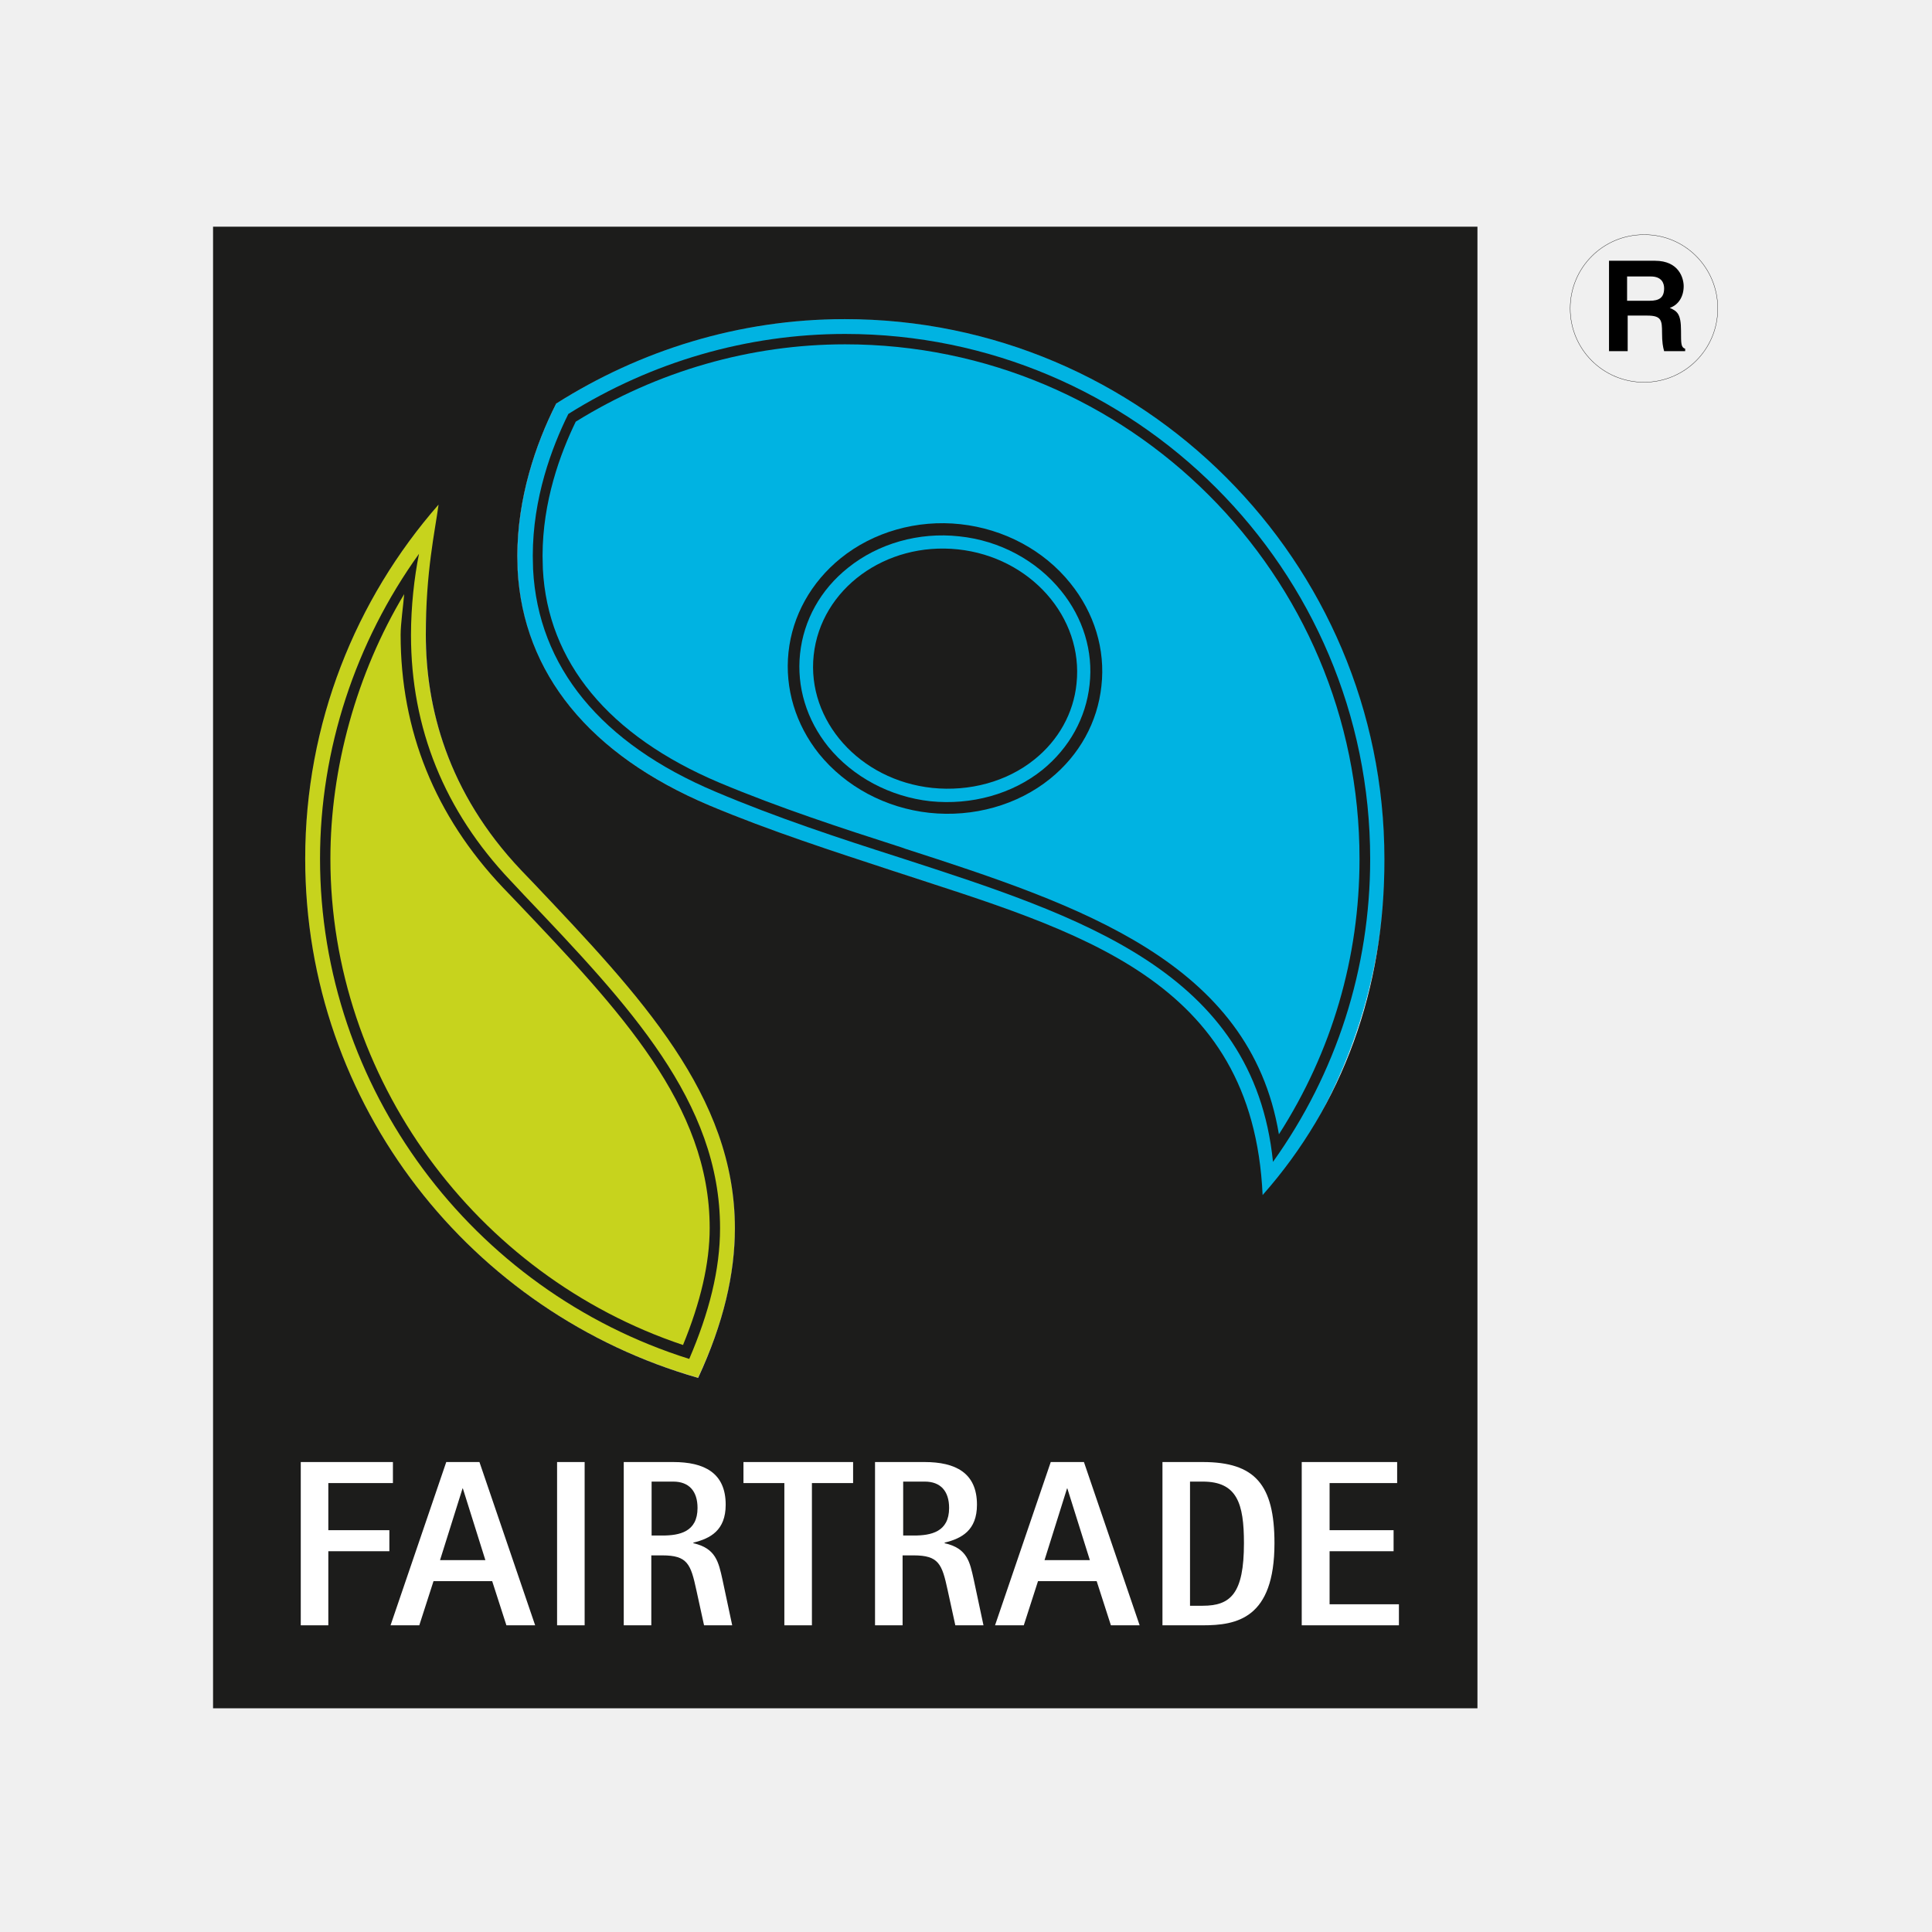
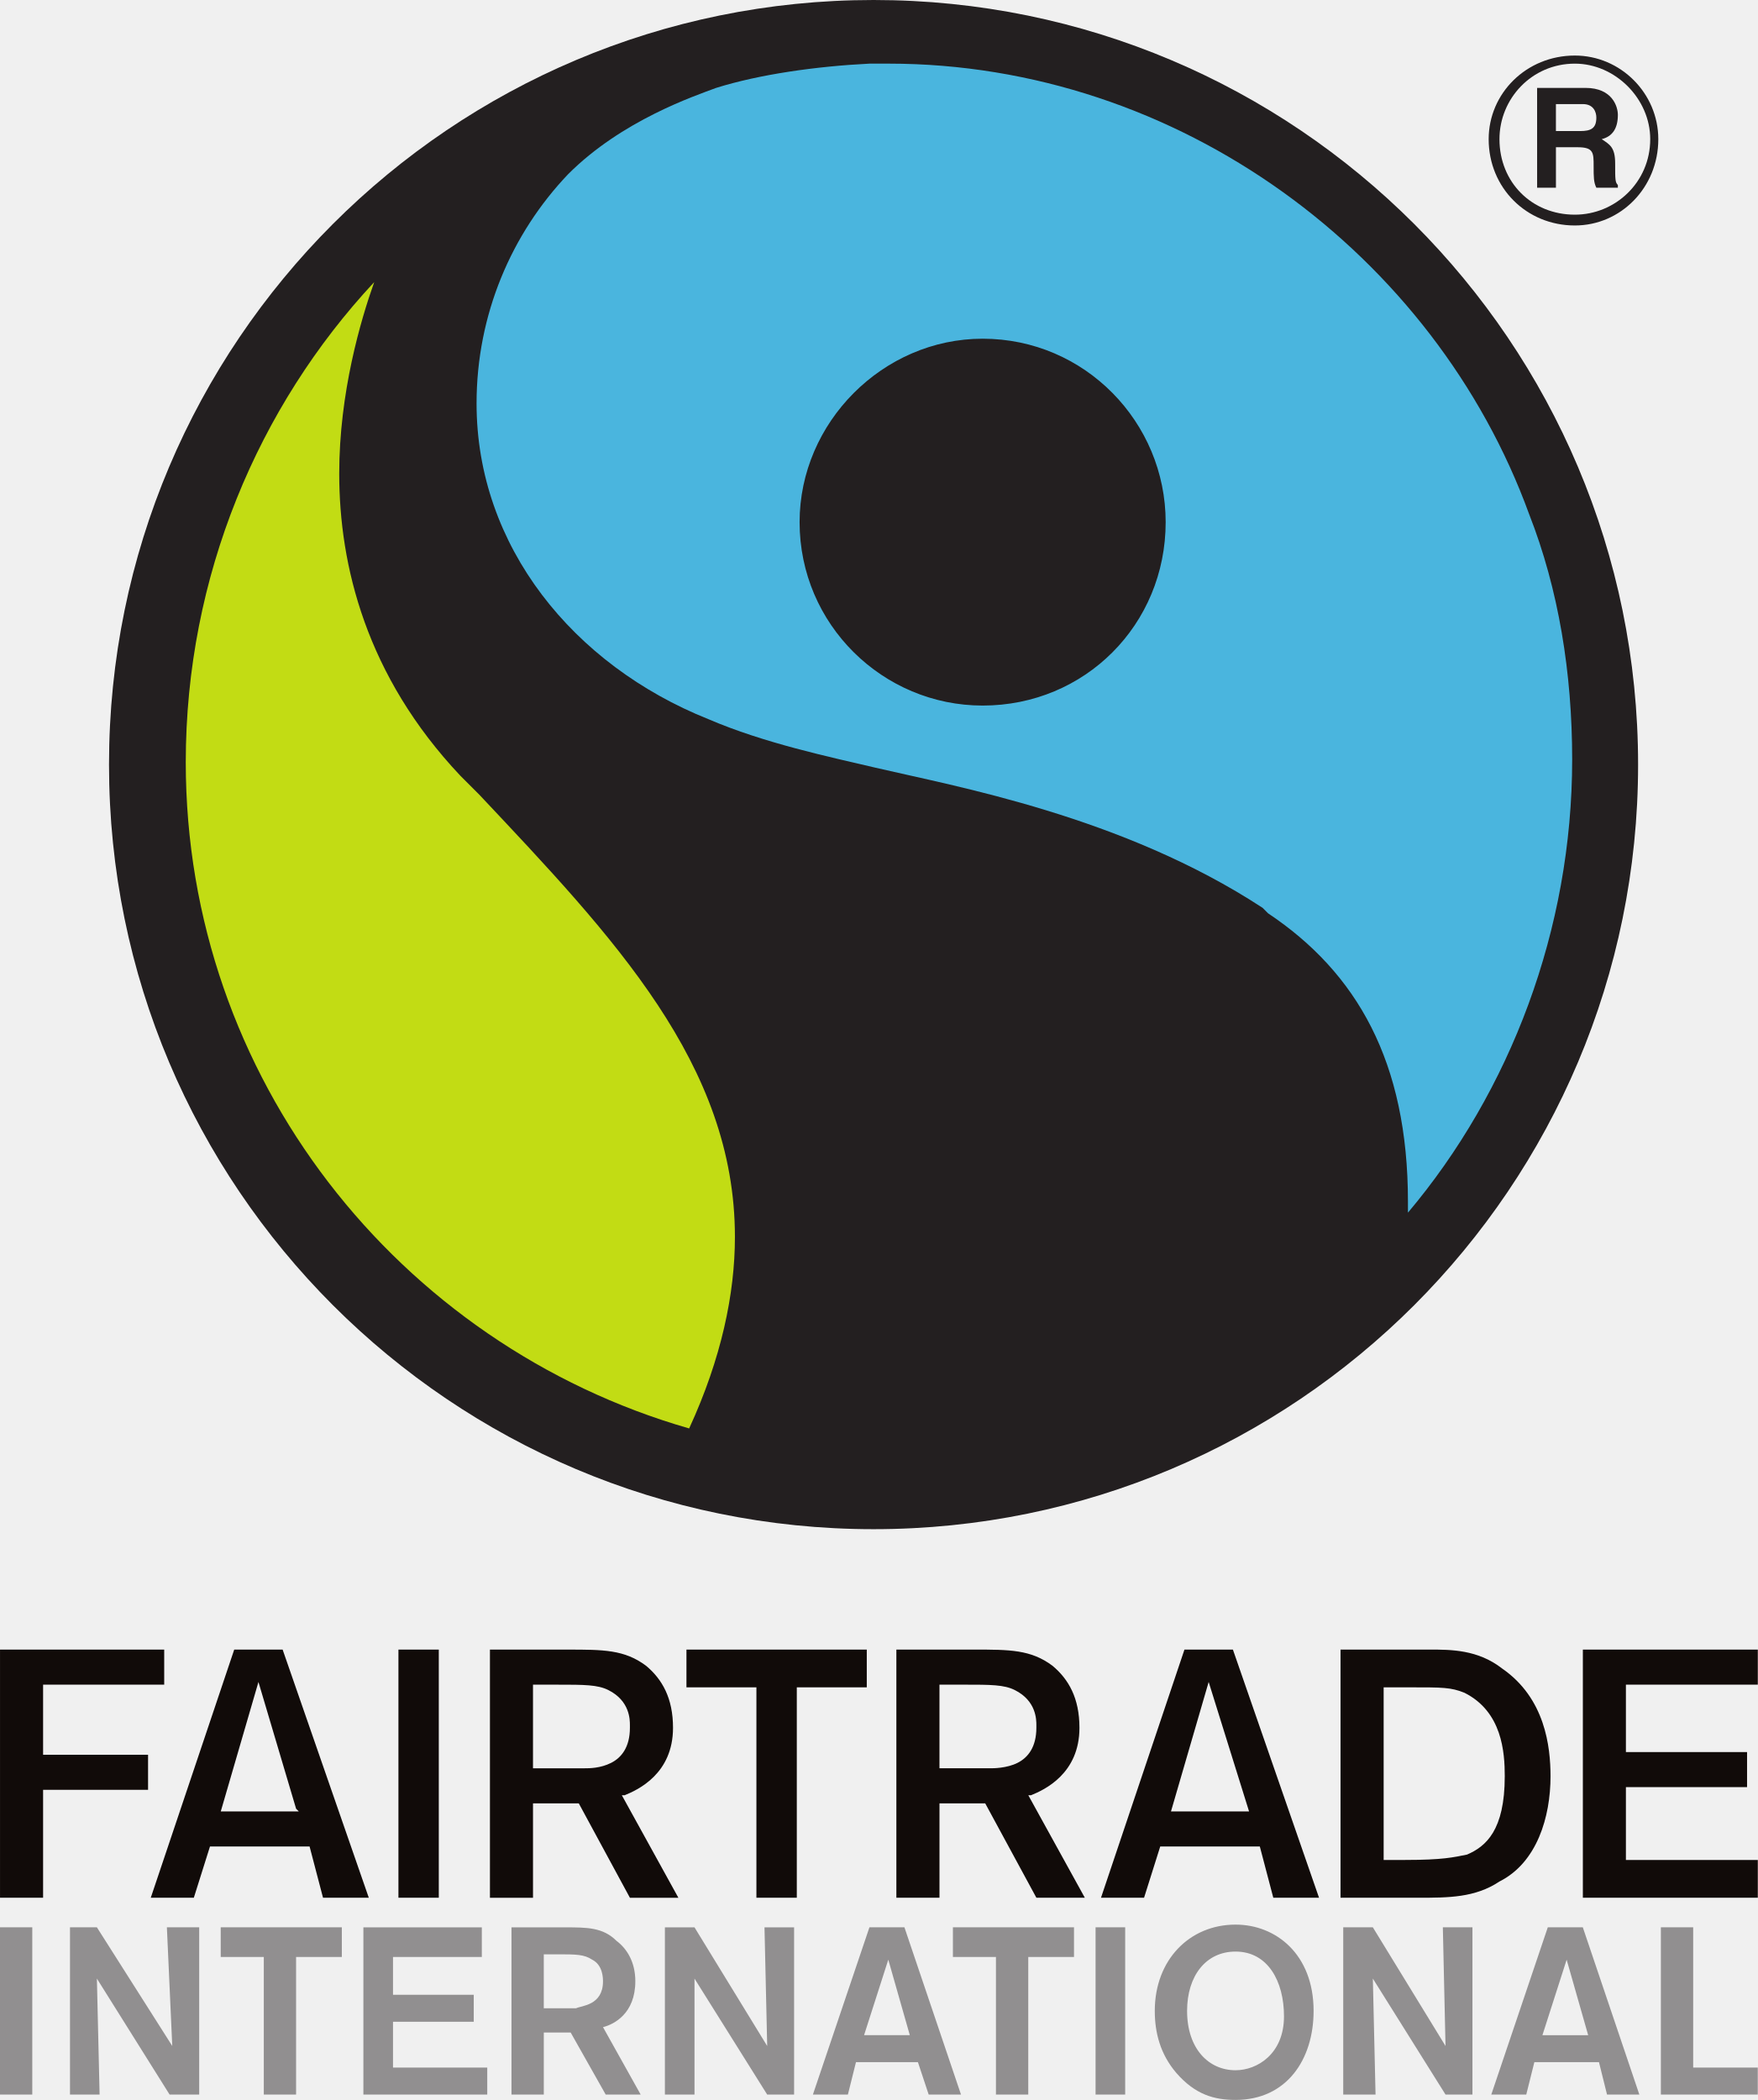
- <svg xmlns="http://www.w3.org/2000/svg" version="1.1" id="layer" x="0px" y="0px" viewBox="0 0 652 652" style="enable-background:new 0 0 652 652;" xml:space="preserve">
-   <style type="text/css">
- 	.st0{fill:#00B3E2;}
- 	.st1{fill:none;stroke:#00B3E2;stroke-width:0.2;}
- 	.st2{fill:#C7D31D;}
- 	.st3{fill:none;stroke:#C7D31D;stroke-width:0.2;}
- 	.st4{fill:#1C1C1B;}
- 	.st5{fill:#FFFFFF;}
- 	.st6{fill:none;stroke:#000000;stroke-width:0.1;}
- </style>
-   <g>
-     <path class="st0" d="M467.3,289.8c0-100.4-81.7-182.1-182.1-182.1c-35.9,0-69.2,10.5-97.4,28.5c-7,13.8-13.1,32-13.1,51.4   c0,1.6,0,3.2,0.1,4.8c1.8,34.9,24.2,62.3,64.7,79.4c20.7,8.7,41.9,15.6,62.3,22.2C367.8,315.4,425,334,425,404.2c0,0.7,0,1.4,0,2.2   C451.4,374.7,467.3,334.1,467.3,289.8" />
-     <path class="st1" d="M467.3,289.8c0-100.4-81.7-182.1-182.1-182.1c-35.9,0-69.2,10.5-97.4,28.5c-7,13.8-13.1,32-13.1,51.4   c0,1.6,0,3.2,0.1,4.8c1.8,34.9,24.2,62.3,64.7,79.4c20.7,8.7,41.9,15.6,62.3,22.2C367.8,315.4,425,334,425,404.2c0,0.7,0,1.4,0,2.2   C451.4,374.7,467.3,334.1,467.3,289.8z" />
-     <path class="st2" d="M103,289.8c0-48.4,19.1-92.4,50.1-125.1c-3.9,10.1-9.5,28.2-9.5,49.5c0,24.4,7.2,53.1,32.2,79.4l4.6,4.8   c35.6,37.5,67.5,71.1,67.5,115.9c0,15.3-3.7,32-12.4,50.5C159.2,443.2,103,373,103,289.8" />
-     <path class="st3" d="M103,289.8c0-48.4,19.1-92.4,50.1-125.1c-3.9,10.1-9.5,28.2-9.5,49.5c0,24.4,7.2,53.1,32.2,79.4l4.6,4.8   c35.6,37.5,67.5,71.1,67.5,115.9c0,15.3-3.7,32-12.4,50.5C159.2,443.2,103,373,103,289.8z" />
-     <path class="st4" d="M285.2,112.7c97.7,0,177.2,79.5,177.2,177.2c0,36.9-11.4,72.3-32.8,102.2c-6.5-64.3-64.9-82.9-126.3-102.8   c-20.3-6.5-41.3-13.4-61.8-22.1c-38.7-16.3-59.9-42.2-61.6-75.1l-0.1-4.5c0-19.5,6.4-36.6,12-47.9   C219.9,122.1,252.2,112.7,285.2,112.7" />
-     <path class="st4" d="M108,289.8c0-37,12-73.1,33.4-102.9c-1.6,8-2.7,17.7-2.7,27.4c0,31.5,11.3,59.4,33.6,82.9l4.5,4.8   c35.6,37.4,66.2,69.7,66.2,112.5c0,14-3.7,28.5-10.4,44.1C159.1,435.5,108,367,108,289.8" />
-     <path class="st2" d="M111.5,289.8c0-30.5,8.8-62.5,24.9-89.3c-0.3,3.8-1.2,10-1.2,13.7c0,32.4,11.6,61.1,34.5,85.3l4.6,4.8   c35,36.8,65.2,68.7,65.2,110.1c0,12-3.1,25.1-9,39.5C160.3,430.4,111.5,363.6,111.5,289.8" />
-     <path class="st4" d="M71.9,576.5h426.7v-500H71.9V576.5z M103,289.8c0-45.7,17-87.5,45-119.5c1.6-1.9-1.8,1.8,0,0   c-1.2,9-4.3,22.5-4.3,43.9c0,24.4,7.2,53.1,32.1,79.4l4.6,4.8C216,336,248,369.7,248,414.5c0,15.3-3.8,32-12.4,50.5   C159.2,443.2,103,373.1,103,289.8 M426.1,403.3c-3.3-73.2-62.2-88.9-124.4-109.3c-20.4-6.7-41.6-13.5-62.3-22.2   c-40.5-17.1-62.8-44.6-64.7-79.4c0-1.6-0.1-3.2-0.1-4.8c0-19.4,6.1-37.6,13.1-51.4c28.2-17.9,61.6-28.5,97.4-28.5   c100.4,0,182.1,81.7,182.1,182.2C467.3,333.9,453.1,372.8,426.1,403.3" />
-     <path class="st0" d="M285.2,116.2c-31.9,0-63.3,9-90.9,26.1c-5.2,10.7-11.2,26.9-11.2,45.3l0.1,4.4c1.6,31.4,22.2,56.3,59.5,72.1   c20.5,8.6,41.4,15.4,61.6,21.9l1.1,0.4c59.1,19.1,116.5,38.2,126.2,96.4c17.9-27.9,27.2-59.7,27.2-92.9   C458.9,194,380.9,116.2,285.2,116.2 M371.7,231.5c-1.3,12.2-7.4,23.3-17.3,31.3c-11,8.9-25.9,13.1-40.8,11.5   c-14.7-1.6-28.2-8.8-37.2-19.9c-7.9-9.9-11.6-22.1-10.3-34.3c1.3-12.3,7.6-23.6,17.6-31.7c11-8.9,25.8-13.1,40.4-11.5   c14.7,1.6,28.2,8.8,37.1,19.9C369.3,206.8,373.1,219.2,371.7,231.5" />
-     <path class="st0" d="M367.7,231.1c-1.2,11.1-6.8,21.3-15.9,28.7c-10.2,8.2-24,12-37.8,10.6c-13.6-1.5-26.2-8.2-34.5-18.4   c-7.3-9.1-10.7-20.2-9.5-31.4c1.2-11.3,6.9-21.6,16.2-29c10.2-8.2,23.9-12.1,37.5-10.6c13.6,1.4,26.1,8.1,34.4,18.4   C365.5,208.5,369,219.8,367.7,231.1" />
-     <path class="st4" d="M323.3,185.4c-24.5-2.6-46.3,13.4-48.7,35.7c-2.4,22.1,15.5,42.2,40,44.8c12.6,1.3,25.2-2.1,34.5-9.6   c8.1-6.5,13.2-15.6,14.2-25.6C365.7,208.3,347.7,188,323.3,185.4" />
-     <polygon class="st5" points="101.5,493.4 132.6,493.4 132.6,500.5 110.8,500.5 110.8,516.4 131.4,516.4 131.4,523.5 110.8,523.5    110.8,548.5 101.5,548.5  " />
-     <path class="st5" d="M150.6,493.4h11.2l18.8,55.1h-9.7l-4.8-14.9h-19.8l-4.8,14.9h-9.7L150.6,493.4z M148.5,526.5h15.3l-7.6-24.2   h-0.1L148.5,526.5z" />
-     <rect x="188" y="493.4" class="st5" width="9.3" height="55.1" />
-     <path class="st5" d="M210.5,493.4h16.7c10.4,0,17.7,3.6,17.7,14.4c0,8.7-5.2,11.4-10.9,12.8v0.2c7.6,1.7,8.5,6.4,9.8,12.2l3.3,15.5   h-9.5l-2.6-11.9c-1.9-8.8-3-11.7-11.5-11.7h-3.7v23.6h-9.3V493.4z M219.8,518.2h3.7c5.8,0,11.9-1.2,11.9-9.3c0-5.7-2.9-8.9-8.2-8.9   h-7.3V518.2z" />
-     <polygon class="st5" points="264.7,500.5 250.9,500.5 250.9,493.4 287.9,493.4 287.9,500.5 274,500.5 274,548.5 264.7,548.5  " />
-     <path class="st5" d="M295.3,493.4H312c10.4,0,17.7,3.6,17.7,14.4c0,8.7-5.2,11.4-10.9,12.8v0.2c7.7,1.7,8.5,6.4,9.8,12.2l3.3,15.5   h-9.5l-2.6-11.9c-1.9-8.8-3-11.7-11.5-11.7h-3.7v23.6h-9.3V493.4z M304.7,518.2h3.7c5.8,0,11.9-1.2,11.9-9.3c0-5.7-2.9-8.9-8.2-8.9   h-7.3V518.2z" />
-     <path class="st5" d="M354.6,493.4h11.2l18.8,55.1h-9.7l-4.8-14.9h-19.8l-4.8,14.9h-9.7L354.6,493.4z M352.5,526.5h15.3l-7.6-24.2   h-0.1L352.5,526.5z" />
-     <path class="st5" d="M392.3,493.4h13.6c17.6,0,24.2,7.6,24.2,27.4c0,25.5-12.8,27.7-24.2,27.7h-13.6V493.4z M401.6,541.9h4.3   c9.4,0,13.9-4.1,13.9-21.1c0-13.4-2.3-20.8-13.9-20.8h-4.3V541.9z" />
-     <polygon class="st5" points="439.3,493.4 471.5,493.4 471.5,500.5 448.7,500.5 448.7,516.4 470.3,516.4 470.3,523.5 448.7,523.5    448.7,541.4 472.1,541.4 472.1,548.5 439.3,548.5  " />
+ <svg xmlns="http://www.w3.org/2000/svg" width="132.29mm" height="158.03mm" version="1.1" viewBox="0 0 132.291 158.032">
+   <g fill="#231f20" stroke-width="1.339">
+     <path d="m123.28 57.538c0 31.777-25.761 57.538-57.538 57.538s-57.538-25.761-57.538-57.538 25.761-57.538 57.538-57.538 57.538 25.761 57.538 57.538" />
+     <path d="m118.52 16.968c-3.647 0-6.485-2.842-6.485-6.495 0-3.451 2.837-6.293 6.485-6.293 3.445 0 6.281 2.842 6.281 6.293 0 3.653-2.836 6.495-6.281 6.495m0-12.179c-3.241 0-5.673 2.638-5.673 5.683 0 3.248 2.432 5.683 5.673 5.683 3.038 0 5.673-2.435 5.673-5.683 0-3.046-2.635-5.683-5.673-5.683" />
+     <path d="m115.68 6.615h3.646c2.027 0 2.432 1.421 2.432 2.03 0 1.014-0.405 1.623-1.217 1.827 0.608 0.405 1.013 0.608 1.013 1.826 0 1.218 0 1.421 0.204 1.623v0.204h-1.62c-0.204-0.407-0.204-0.813-0.204-1.623 0-1.016 0-1.422-1.215-1.422h-1.622v3.046h-1.416zm3.241 3.248c0.812 0 1.217-0.204 1.217-1.016 0-0.405-0.204-1.014-1.013-1.014h-2.029v2.03z" />
  </g>
-   <g>
-     <path class="st6" d="M579.7,104.1c0,13.8-11.1,24.9-24.9,24.9c-13.8,0-24.9-11.1-24.9-24.9c0-13.8,11.1-24.9,24.9-24.9   C568.6,79.1,579.7,90.3,579.7,104.1z" />
-   </g>
-   <g>
-     <path d="M543,88h15.5c8.2,0,9.7,6,9.7,8.6c0,3.4-1.7,6.3-4.7,7.3c2.5,1.1,3.8,2,3.8,7.7c0,4.5,0,5.6,1.4,6.1v0.8h-7.1   c-0.4-1.4-0.7-3-0.7-6.2c0-4.2-0.2-5.8-5-5.8h-6.6v12H543V88z M556.7,101.5c3.3,0,4.9-1.1,4.9-4.2c0-1.6-0.7-4-4.5-4h-8v8.2H556.7z   " />
+   <g stroke-width="1.339">
+     <path d="m47.003 135.1c1.011-0.407 3.647-1.623 3.647-5.076 0-2.231-0.812-3.652-2.027-4.668-1.62-1.218-3.241-1.218-5.874-1.218h-5.877v18.675h3.241v-7.104h3.445l3.848 7.104h3.648l-4.255-7.713zm-1.013-2.437c-0.812 0.407-1.62 0.407-2.026 0.407h-3.852v-6.293h1.825c2.027 0 3.04 0 3.848 0.407 1.62 0.812 1.62 2.231 1.62 2.639v0.201c0 1.422-0.608 2.234-1.416 2.639m-16.004 10.149h3.038v-18.675h-3.038zm-26.742-16.037h9.115v-2.639h-12.357v18.675h3.242v-8.12h7.9v-2.638h-7.9zm14.384-2.638-6.281 18.675h3.241l1.215-3.857h7.497l1.011 3.857h3.445l-6.485-18.675zm4.861 12.18h-5.874l2.836-9.743 2.834 9.54zm66.652-12.181-6.281 18.675h3.241l1.217-3.857h7.495l1.014 3.857h3.442l-6.482-18.675zm-1.014 12.18 2.836-9.743 3.04 9.743zm-36.465-9.338h5.265v15.833h3.04v-15.833h5.266v-2.842h-13.571zm80.629-0.203v-2.639h-13.167v18.675h13.167v-2.843h-9.927v-5.479h9.118v-2.639h-9.118v-5.074zm-19.246-1.217c-1.825-1.422-3.85-1.422-5.472-1.422h-6.686v18.675h5.877c2.228 0 4.254 0 6.077-1.218 2.837-1.422 3.85-4.872 3.85-7.916 0-2.233-0.405-5.886-3.646-8.118m0.201 8.118c0 4.059-1.418 5.277-2.837 5.886-1.011 0.203-1.822 0.405-4.657 0.405h-1.62v-12.99h2.024c2.432 0 3.04 0 4.053 0.407 2.837 1.421 3.038 4.465 3.038 6.293m-35.656 1.421c1.013-0.407 3.647-1.623 3.647-5.076 0-2.231-0.812-3.652-2.027-4.668-1.62-1.218-3.241-1.218-5.874-1.218h-5.877v18.675h3.244v-7.104h3.442l3.852 7.104h3.646l-4.254-7.713zm-1.013-2.437c-0.809 0.407-1.825 0.407-2.026 0.407h-3.849v-6.293h1.822c2.027 0 3.04 0 3.848 0.407 1.623 0.812 1.623 2.231 1.623 2.639v0.201c0 1.422-0.608 2.234-1.419 2.639" fill="#110b09" />
+     <path d="m105.96 91.255c7.7-9.134 12.359-21.311 12.359-34.101 0-6.494-1.013-12.786-3.242-18.47-7.089-19.485-26.337-33.896-48.214-33.896h-1.419c-4.053 0.203-8.306 0.812-11.547 1.826-1.62 0.609-7.091 2.437-11.142 6.495-4.257 4.467-6.89 10.555-6.89 17.253 0 10.758 7.293 19.689 17.424 23.748 4.254 1.827 9.116 2.842 12.558 3.653 6.078 1.422 18.639 3.655 29.174 10.555l0.405 0.407c6.686 4.465 10.534 11.163 10.534 21.718m-32.009-37.347c-7.496 0-13.775-6.09-13.775-13.803 0-7.509 6.279-13.804 13.775-13.804 7.699 0 13.775 6.294 13.775 13.804 0 7.712-6.077 13.803-13.775 13.803" fill="#4ab5de" />
+     <path d="m13.98 57.359c0-14.005 5.472-26.792 14.182-36.129-1.013 2.842-2.633 8.323-2.633 14.411 0 6.902 2.026 15.222 9.115 22.734l1.421 1.421c10.129 10.758 19.244 20.297 19.244 33.288 0 4.263-1.013 9.134-3.445 14.411-21.879-6.293-37.884-26.388-37.884-50.135" fill="#c2dc14" />
+     <path d="m47.814 149.1c0-1.421-0.608-2.437-1.419-3.046-1.013-1.014-2.228-1.014-3.849-1.014h-4.053v12.585h2.432v-4.669h2.024l2.636 4.669h2.632l-2.836-5.076c0.812-0.201 2.432-1.014 2.432-3.45m-4.458 2.03h-2.431v-4.06h1.011c1.419 0 2.029 0 2.636 0.407 0.809 0.405 0.809 1.421 0.809 1.623 0 1.826-1.62 1.826-2.026 2.03m14.384 2.84-5.471-8.93h-2.228v12.585h2.228v-8.728l5.471 8.728h2.024v-12.585h-2.228zm-28.161-1.826h6.077v-2.03h-6.077v-2.842h6.684v-2.233h-8.914v12.585h9.322v-2.03h-7.092zm-29.58 5.479h2.432v-12.585h-2.432zm16.614-10.353h3.242v10.353h2.429v-10.353h3.443v-2.233h-9.115zm-3.647 6.698-5.673-8.93h-2.024v12.585h2.228l-0.204-8.728 5.472 8.728h2.228v-12.585h-2.432zm103.52-8.93-4.252 12.585h2.632l0.609-2.437h4.863l0.606 2.437h2.432l-4.254-12.585zm-0.404 8.118 1.823-5.682 1.62 5.682zm-7.293 0.812-5.469-8.93h-2.229v12.585h2.432l-0.203-8.728 5.469 8.728h2.027v-12.585h-2.228zm18.639 1.625v-10.555h-2.432v12.585h7.293v-2.03zm-55.712-8.323h3.239v10.353h2.432v-10.353h3.442v-2.233h-9.113zm-6.282-2.233-4.254 12.585h2.633l0.608-2.437h4.662l0.809 2.437h2.432l-4.257-12.585zm-0.404 8.118 1.823-5.682 1.62 5.682zm17.423 4.467h2.228v-12.585h-2.228zm10.534-12.788c-3.445 0-6.078 2.639-6.078 6.494 0 1.625 0.405 3.248 1.622 4.669 1.416 1.625 2.836 2.03 4.456 2.03 3.849 0 5.874-3.044 5.874-6.699 0-4.261-2.837-6.494-5.874-6.494m0 10.96c-2.027 0-3.647-1.623-3.647-4.467 0-2.638 1.419-4.464 3.647-4.464 2.429 0 3.646 2.233 3.646 4.872 0 2.84-2.026 4.059-3.646 4.059" fill="#918f90" />
  </g>
</svg>
